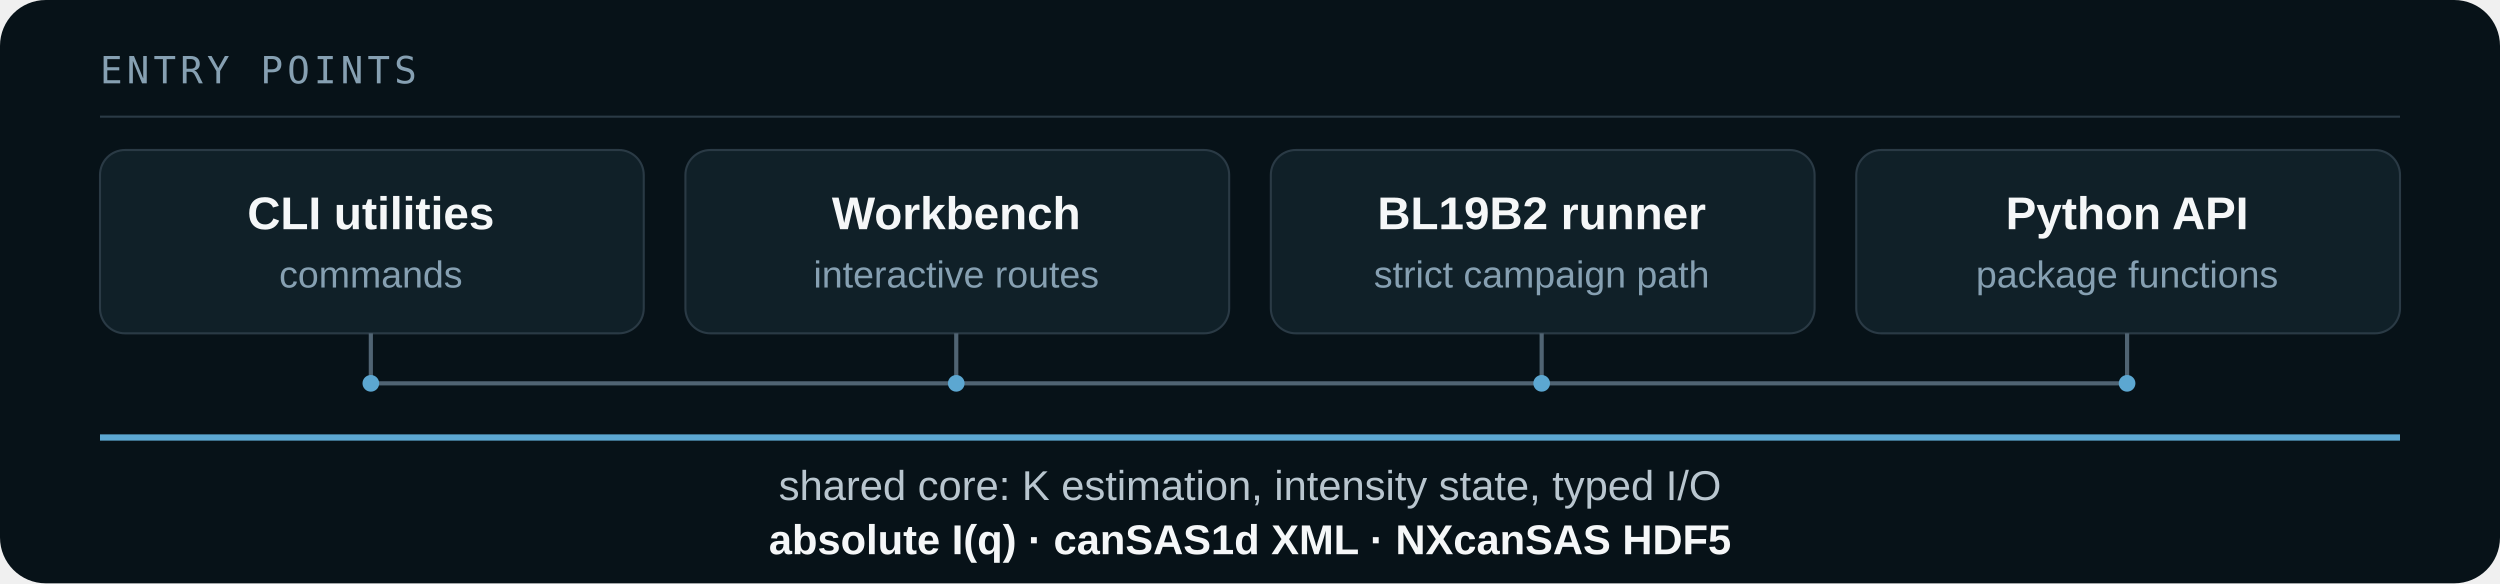
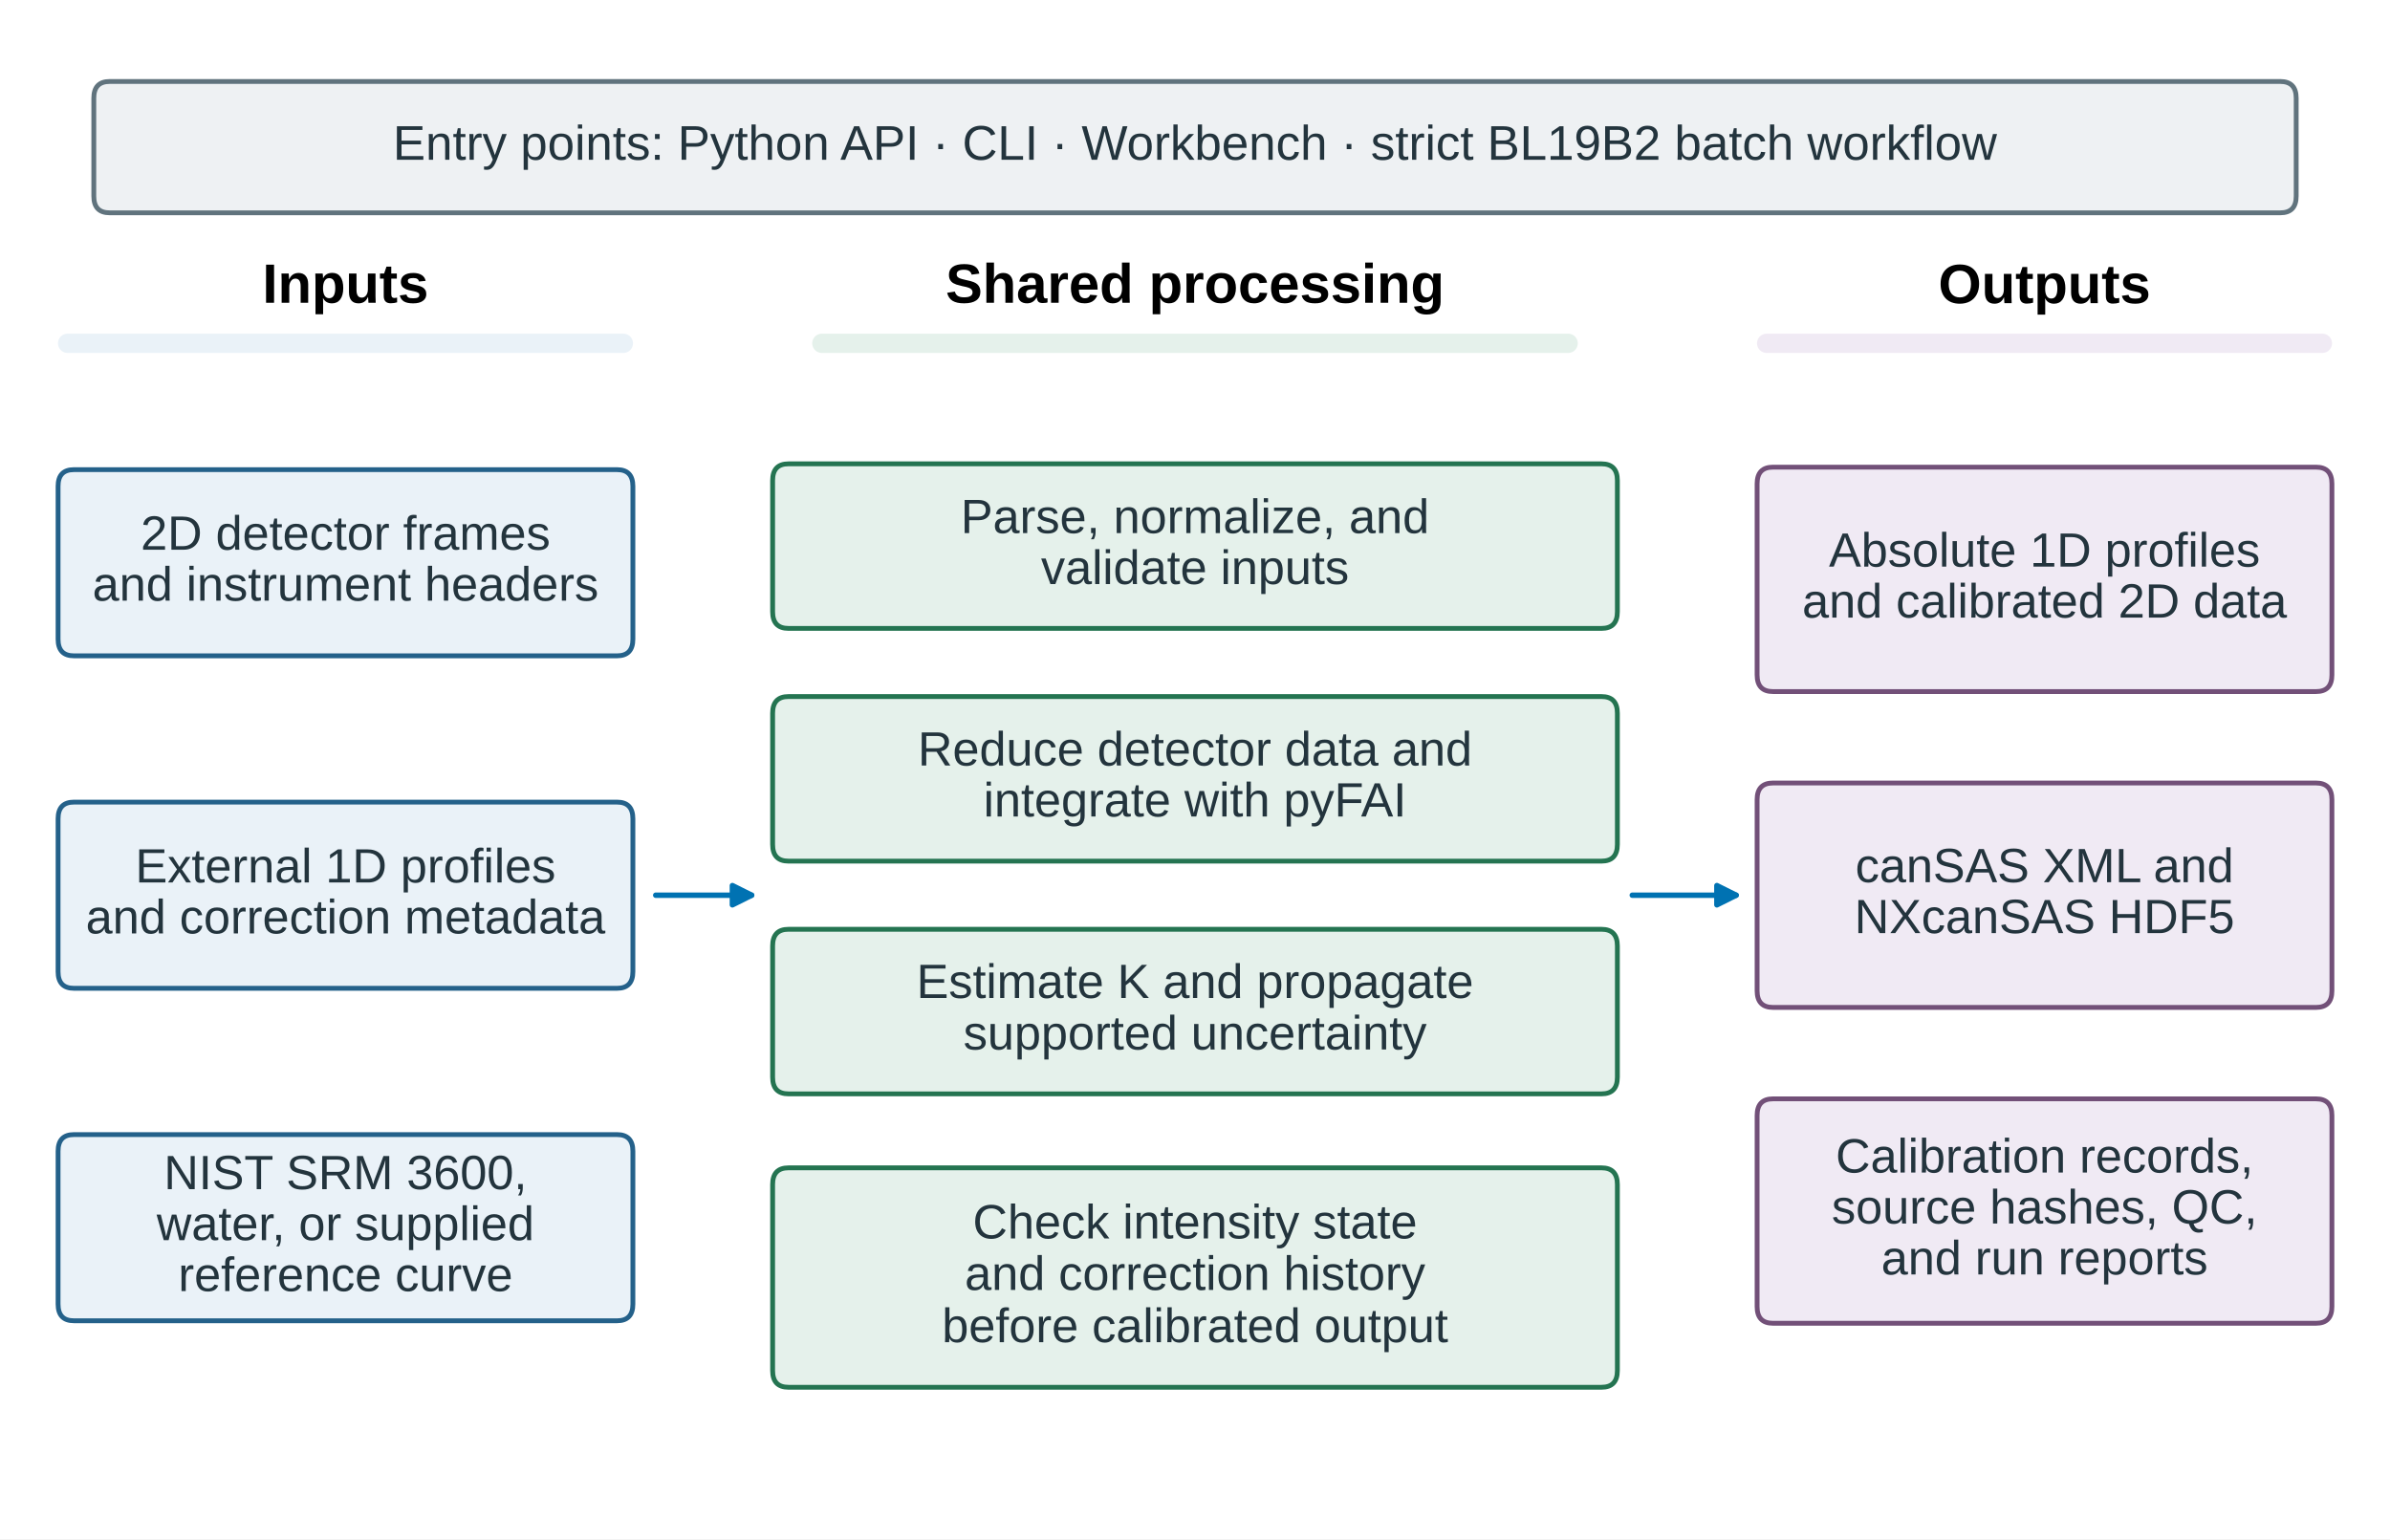
- <svg xmlns="http://www.w3.org/2000/svg" width="1200" height="280" viewBox="0 0 1200 280" role="img" aria-labelledby="title desc">
-   <rect width="1200" height="280" rx="22" fill="#071218" />
-   <g font-family="-apple-system,BlinkMacSystemFont,'Segoe UI',Arial,sans-serif">
-     <text x="48" y="40" fill="#86A0B2" font-family="ui-monospace,SFMono-Regular,Menlo,Consolas,monospace" font-size="18" letter-spacing="2">ENTRY POINTS</text>
-     <path d="M48 56H1152" stroke="#2A3A45" />
-     <g fill="#102028" stroke="#2A3A45">
-       <rect x="48" y="72" width="261" height="88" rx="12" />
-       <rect x="329" y="72" width="261" height="88" rx="12" />
-       <rect x="610" y="72" width="261" height="88" rx="12" />
-       <rect x="891" y="72" width="261" height="88" rx="12" />
+ <svg xmlns="http://www.w3.org/2000/svg" width="396.85pt" height="255.6pt" viewBox="0 0 396.85 255.6" version="1.1">
+   <defs>
+     <style type="text/css">*{stroke-linejoin: round; stroke-linecap: butt}</style>
+   </defs>
+   <g id="figure_1">
+     <g id="patch_1">
+       <path d="M 0 255.6 L 396.85 255.6 L 396.85 0 L 0 0 z " style="fill: #ffffff" />
    </g>
-     <g fill="#F5F7F8" font-size="22" font-weight="650">
-       <text x="178" y="110" text-anchor="middle">CLI utilities</text>
-       <text x="459" y="110" text-anchor="middle">Workbench</text>
-       <text x="740" y="110" text-anchor="middle">BL19B2 runner</text>
-       <text x="1021" y="110" text-anchor="middle">Python API</text>
+     <g id="axes_1">
+       <g id="patch_2">
+         <path d="M 18.213 35.339 L 378.637 35.339 Q 381.274 35.339 381.274 32.579 L 381.274 16.292 Q 381.274 13.531 378.637 13.531 L 18.213 13.531 Q 15.576 13.531 15.576 16.292 L 15.576 32.579 Q 15.576 35.339 18.213 35.339 z " clip-path="url(#p25c6288ed2)" style="fill: #eef1f3; stroke: #60737d; stroke-width: 0.8; stroke-linejoin: miter" />
+       </g>
+       <g id="patch_3">
+         <path d="M 12.281 108.906 L 102.453 108.906 Q 105.089 108.906 105.089 106.146 L 105.089 80.749 Q 105.089 77.989 102.453 77.989 L 12.281 77.989 Q 9.644 77.989 9.644 80.749 L 9.644 106.146 Q 9.644 108.906 12.281 108.906 z " clip-path="url(#p25c6288ed2)" style="fill: #eaf2f8; stroke: #24618a; stroke-width: 0.8; stroke-linejoin: miter" />
+       </g>
+       <g id="patch_4">
+         <path d="M 12.281 164.116 L 102.453 164.116 Q 105.089 164.116 105.089 161.355 L 105.089 135.959 Q 105.089 133.198 102.453 133.198 L 12.281 133.198 Q 9.644 133.198 9.644 135.959 L 9.644 161.355 Q 9.644 164.116 12.281 164.116 z " clip-path="url(#p25c6288ed2)" style="fill: #eaf2f8; stroke: #24618a; stroke-width: 0.8; stroke-linejoin: miter" />
+       </g>
+       <g id="patch_5">
+         <path d="M 12.281 219.325 L 102.453 219.325 Q 105.089 219.325 105.089 216.565 L 105.089 191.168 Q 105.089 188.408 102.453 188.408 L 12.281 188.408 Q 9.644 188.408 9.644 191.168 L 9.644 216.565 Q 9.644 219.325 12.281 219.325 z " clip-path="url(#p25c6288ed2)" style="fill: #eaf2f8; stroke: #24618a; stroke-width: 0.8; stroke-linejoin: miter" />
+       </g>
+       <g id="patch_6">
+         <path d="M 130.928 104.351 L 265.922 104.351 Q 268.559 104.351 268.559 101.591 L 268.559 79.783 Q 268.559 77.023 265.922 77.023 L 130.928 77.023 Q 128.291 77.023 128.291 79.783 L 128.291 101.591 Q 128.291 104.351 130.928 104.351 z " clip-path="url(#p25c6288ed2)" style="fill: #e5f1eb; stroke: #247451; stroke-width: 0.8; stroke-linejoin: miter" />
+       </g>
+       <g id="patch_7">
+         <path d="M 130.928 142.998 L 265.922 142.998 Q 268.559 142.998 268.559 140.237 L 268.559 118.43 Q 268.559 115.669 265.922 115.669 L 130.928 115.669 Q 128.291 115.669 128.291 118.43 L 128.291 140.237 Q 128.291 142.998 130.928 142.998 z " clip-path="url(#p25c6288ed2)" style="fill: #e5f1eb; stroke: #247451; stroke-width: 0.8; stroke-linejoin: miter" />
+       </g>
+       <g id="patch_8">
+         <path d="M 130.928 181.645 L 265.922 181.645 Q 268.559 181.645 268.559 178.884 L 268.559 157.076 Q 268.559 154.316 265.922 154.316 L 130.928 154.316 Q 128.291 154.316 128.291 157.076 L 128.291 178.884 Q 128.291 181.645 130.928 181.645 z " clip-path="url(#p25c6288ed2)" style="fill: #e5f1eb; stroke: #247451; stroke-width: 0.8; stroke-linejoin: miter" />
+       </g>
+       <g id="patch_9">
+         <path d="M 130.928 230.367 L 265.922 230.367 Q 268.559 230.367 268.559 227.607 L 268.559 196.689 Q 268.559 193.929 265.922 193.929 L 130.928 193.929 Q 128.291 193.929 128.291 196.689 L 128.291 227.607 Q 128.291 230.367 130.928 230.367 z " clip-path="url(#p25c6288ed2)" style="fill: #e5f1eb; stroke: #247451; stroke-width: 0.8; stroke-linejoin: miter" />
+       </g>
+       <g id="patch_10">
+         <path d="M 294.398 114.841 L 384.57 114.841 Q 387.206 114.841 387.206 112.081 L 387.206 80.335 Q 387.206 77.575 384.57 77.575 L 294.398 77.575 Q 291.761 77.575 291.761 80.335 L 291.761 112.081 Q 291.761 114.841 294.398 114.841 z " clip-path="url(#p25c6288ed2)" style="fill: #f0eaf4; stroke: #725078; stroke-width: 0.8; stroke-linejoin: miter" />
+       </g>
+       <g id="patch_11">
+         <path d="M 294.398 167.29 L 384.57 167.29 Q 387.206 167.29 387.206 164.53 L 387.206 132.784 Q 387.206 130.024 384.57 130.024 L 294.398 130.024 Q 291.761 130.024 291.761 132.784 L 291.761 164.53 Q 291.761 167.29 294.398 167.29 z " clip-path="url(#p25c6288ed2)" style="fill: #f0eaf4; stroke: #725078; stroke-width: 0.8; stroke-linejoin: miter" />
+       </g>
+       <g id="patch_12">
+         <path d="M 294.398 219.739 L 384.57 219.739 Q 387.206 219.739 387.206 216.979 L 387.206 185.233 Q 387.206 182.473 384.57 182.473 L 294.398 182.473 Q 291.761 182.473 291.761 185.233 L 291.761 216.979 Q 291.761 219.739 294.398 219.739 z " clip-path="url(#p25c6288ed2)" style="fill: #f0eaf4; stroke: #725078; stroke-width: 0.8; stroke-linejoin: miter" />
+       </g>
+       <g id="patch_13">
+         <path d="M 108.879 148.657 Q 117.347 148.657 124.809 148.657 " clip-path="url(#p25c6288ed2)" style="fill: none; stroke: #0072b2; stroke-width: 0.9; stroke-linecap: round" />
+         <path d="M 121.609 147.057 L 124.809 148.657 L 121.609 150.257 z " clip-path="url(#p25c6288ed2)" style="fill: #0072b2; stroke: #0072b2; stroke-width: 0.9; stroke-linecap: round" />
+       </g>
+       <g id="patch_14">
+         <path d="M 271.031 148.657 Q 280.159 148.657 288.28 148.657 " clip-path="url(#p25c6288ed2)" style="fill: none; stroke: #0072b2; stroke-width: 0.9; stroke-linecap: round" />
+         <path d="M 285.08 147.057 L 288.28 148.657 L 285.08 150.257 z " clip-path="url(#p25c6288ed2)" style="fill: #0072b2; stroke: #0072b2; stroke-width: 0.9; stroke-linecap: round" />
+       </g>
+       <g id="line2d_1">
+         <path d="M 11.226 57.009 L 103.507 57.009 " clip-path="url(#p25c6288ed2)" style="fill: none; stroke: #eaf2f8; stroke-width: 3.2; stroke-linecap: round" />
+       </g>
+       <g id="line2d_2">
+         <path d="M 136.465 57.009 L 260.386 57.009 " clip-path="url(#p25c6288ed2)" style="fill: none; stroke: #e5f1eb; stroke-width: 3.2; stroke-linecap: round" />
+       </g>
+       <g id="line2d_3">
+         <path d="M 293.343 57.009 L 385.624 57.009 " clip-path="url(#p25c6288ed2)" style="fill: none; stroke: #f0eaf4; stroke-width: 3.2; stroke-linecap: round" />
+       </g>
+       <g id="text_1">
+         <text style="font-size: 8.1px; font-family: 'Arial', 'Helvetica', 'DejaVu Sans', sans-serif; text-anchor: middle; fill: #23343d" x="198.425" y="26.531" transform="rotate(-0 198.4252 26.53123)">Entry points: Python API · CLI · Workbench · strict BL19B2 batch workflow</text>
+       </g>
+       <g id="text_2">
+         <text style="font-weight: 700; font-size: 9.2px; font-family: 'Arial', 'Helvetica', 'DejaVu Sans', sans-serif; text-anchor: middle" x="57.367" y="50.284" transform="rotate(-0 57.36663 50.28425)">Inputs</text>
+       </g>
+       <g id="text_3">
+         <text style="font-weight: 700; font-size: 9.2px; font-family: 'Arial', 'Helvetica', 'DejaVu Sans', sans-serif; text-anchor: middle" x="198.425" y="50.28" transform="rotate(-0 198.4252 50.27994)">Shared processing</text>
+       </g>
+       <g id="text_4">
+         <text style="font-weight: 700; font-size: 9.2px; font-family: 'Arial', 'Helvetica', 'DejaVu Sans', sans-serif; text-anchor: middle" x="339.484" y="50.34" transform="rotate(-0 339.4838 50.34031)">Outputs</text>
+       </g>
+       <g id="text_5">
+         <text style="font-size: 8px; font-family: 'Arial', 'Helvetica', 'DejaVu Sans', sans-serif; fill: #23343d" transform="translate(23.35538 91.28473)">2D detector frames</text>
+         <text style="font-size: 8px; font-family: 'Arial', 'Helvetica', 'DejaVu Sans', sans-serif; fill: #23343d" transform="translate(15.34475 99.74623)">and instrument headers</text>
+       </g>
+       <g id="text_6">
+         <text style="font-size: 8px; font-family: 'Arial', 'Helvetica', 'DejaVu Sans', sans-serif; fill: #23343d" transform="translate(22.46413 146.5431)">External 1D profiles</text>
+         <text style="font-size: 8px; font-family: 'Arial', 'Helvetica', 'DejaVu Sans', sans-serif; fill: #23343d" transform="translate(14.2335 155.0046)">and correction metadata</text>
+       </g>
+       <g id="text_7">
+         <text style="font-size: 8px; font-family: 'Arial', 'Helvetica', 'DejaVu Sans', sans-serif; fill: #23343d" transform="translate(27.20538 197.4732)">NIST SRM 3600,</text>
+         <text style="font-size: 8px; font-family: 'Arial', 'Helvetica', 'DejaVu Sans', sans-serif; fill: #23343d" transform="translate(26.01663 205.9347)">water, or supplied</text>
+         <text style="font-size: 8px; font-family: 'Arial', 'Helvetica', 'DejaVu Sans', sans-serif; fill: #23343d" transform="translate(29.57788 214.3962)">reference curve</text>
+       </g>
+       <g id="text_8">
+         <text style="font-size: 8px; font-family: 'Arial', 'Helvetica', 'DejaVu Sans', sans-serif; fill: #23343d" transform="translate(159.5196 88.52425)">Parse, normalize, and</text>
+         <text style="font-size: 8px; font-family: 'Arial', 'Helvetica', 'DejaVu Sans', sans-serif; fill: #23343d" transform="translate(172.8546 96.98575)">validate inputs</text>
+       </g>
+       <g id="text_9">
+         <text style="font-size: 8px; font-family: 'Arial', 'Helvetica', 'DejaVu Sans', sans-serif; fill: #23343d" transform="translate(152.3958 127.1241)">Reduce detector data and</text>
+         <text style="font-size: 8px; font-family: 'Arial', 'Helvetica', 'DejaVu Sans', sans-serif; fill: #23343d" transform="translate(163.2977 135.5856)">integrate with pyFAI</text>
+       </g>
+       <g id="text_10">
+         <text style="font-size: 8px; font-family: 'Arial', 'Helvetica', 'DejaVu Sans', sans-serif; fill: #23343d" transform="translate(152.1764 165.7239)">Estimate K and propagate</text>
+         <text style="font-size: 8px; font-family: 'Arial', 'Helvetica', 'DejaVu Sans', sans-serif; fill: #23343d" transform="translate(159.9596 174.2792)">supported uncertainty</text>
+       </g>
+       <g id="text_11">
+         <text style="font-size: 8px; font-family: 'Arial', 'Helvetica', 'DejaVu Sans', sans-serif; fill: #23343d" transform="translate(161.5208 205.6511)">Check intensity state</text>
+         <text style="font-size: 8px; font-family: 'Arial', 'Helvetica', 'DejaVu Sans', sans-serif; fill: #23343d" transform="translate(160.1877 214.2064)">and correction history</text>
+         <text style="font-size: 8px; font-family: 'Arial', 'Helvetica', 'DejaVu Sans', sans-serif; fill: #23343d" transform="translate(156.3996 222.8786)">before calibrated output</text>
+       </g>
+       <g id="text_12">
+         <text style="font-size: 8px; font-family: 'Arial', 'Helvetica', 'DejaVu Sans', sans-serif; fill: #23343d" transform="translate(303.6888 94.09396)">Absolute 1D profiles</text>
+         <text style="font-size: 8px; font-family: 'Arial', 'Helvetica', 'DejaVu Sans', sans-serif; fill: #23343d" transform="translate(299.2369 102.5555)">and calibrated 2D data</text>
+       </g>
+       <g id="text_13">
+         <text style="font-size: 8px; font-family: 'Arial', 'Helvetica', 'DejaVu Sans', sans-serif; fill: #23343d" transform="translate(308.0606 146.4943)">canSAS XML and</text>
+         <text style="font-size: 8px; font-family: 'Arial', 'Helvetica', 'DejaVu Sans', sans-serif; fill: #23343d" transform="translate(307.9175 154.9558)">NXcanSAS HDF5</text>
+       </g>
+       <g id="text_14">
+         <text style="font-size: 8px; font-family: 'Arial', 'Helvetica', 'DejaVu Sans', sans-serif; fill: #23343d" transform="translate(304.8044 194.7127)">Calibration records,</text>
+         <text style="font-size: 8px; font-family: 'Arial', 'Helvetica', 'DejaVu Sans', sans-serif; fill: #23343d" transform="translate(304.1363 203.1742)">source hashes, QC,</text>
+         <text style="font-size: 8px; font-family: 'Arial', 'Helvetica', 'DejaVu Sans', sans-serif; fill: #23343d" transform="translate(312.3594 211.6357)">and run reports</text>
+       </g>
    </g>
-     <g fill="#86A0B2" font-size="18">
-       <text x="178" y="138" text-anchor="middle">commands</text>
-       <text x="459" y="138" text-anchor="middle">interactive routes</text>
-       <text x="740" y="138" text-anchor="middle">strict campaign path</text>
-       <text x="1021" y="138" text-anchor="middle">package functions</text>
-     </g>
-     <g stroke="#506473" stroke-width="2" fill="none">
-       <path d="M178 160V184" />
-       <path d="M459 160V184" />
-       <path d="M740 160V184" />
-       <path d="M1021 160V184" />
-       <path d="M178 184H1021" />
-     </g>
-     <circle cx="178" cy="184" r="4" fill="#5CA7D1" />
-     <circle cx="459" cy="184" r="4" fill="#5CA7D1" />
-     <circle cx="740" cy="184" r="4" fill="#5CA7D1" />
-     <circle cx="1021" cy="184" r="4" fill="#5CA7D1" />
-     <path d="M48 210H1152" stroke="#5CA7D1" stroke-width="3" />
-     <text x="600" y="240" text-anchor="middle" fill="#B9C6CF" font-size="20">shared core: K estimation, intensity state, typed I/O</text>
-     <text x="600" y="266" text-anchor="middle" fill="#F5F7F8" font-size="20" font-weight="650">absolute I(q)  ·  canSAS1d XML  ·  NXcanSAS HDF5</text>
  </g>
+   <defs>
+     <clipPath id="p25c6288ed2">
+       <rect x="5.953" y="5.112" width="384.945" height="241.542" />
+     </clipPath>
+   </defs>
</svg>
